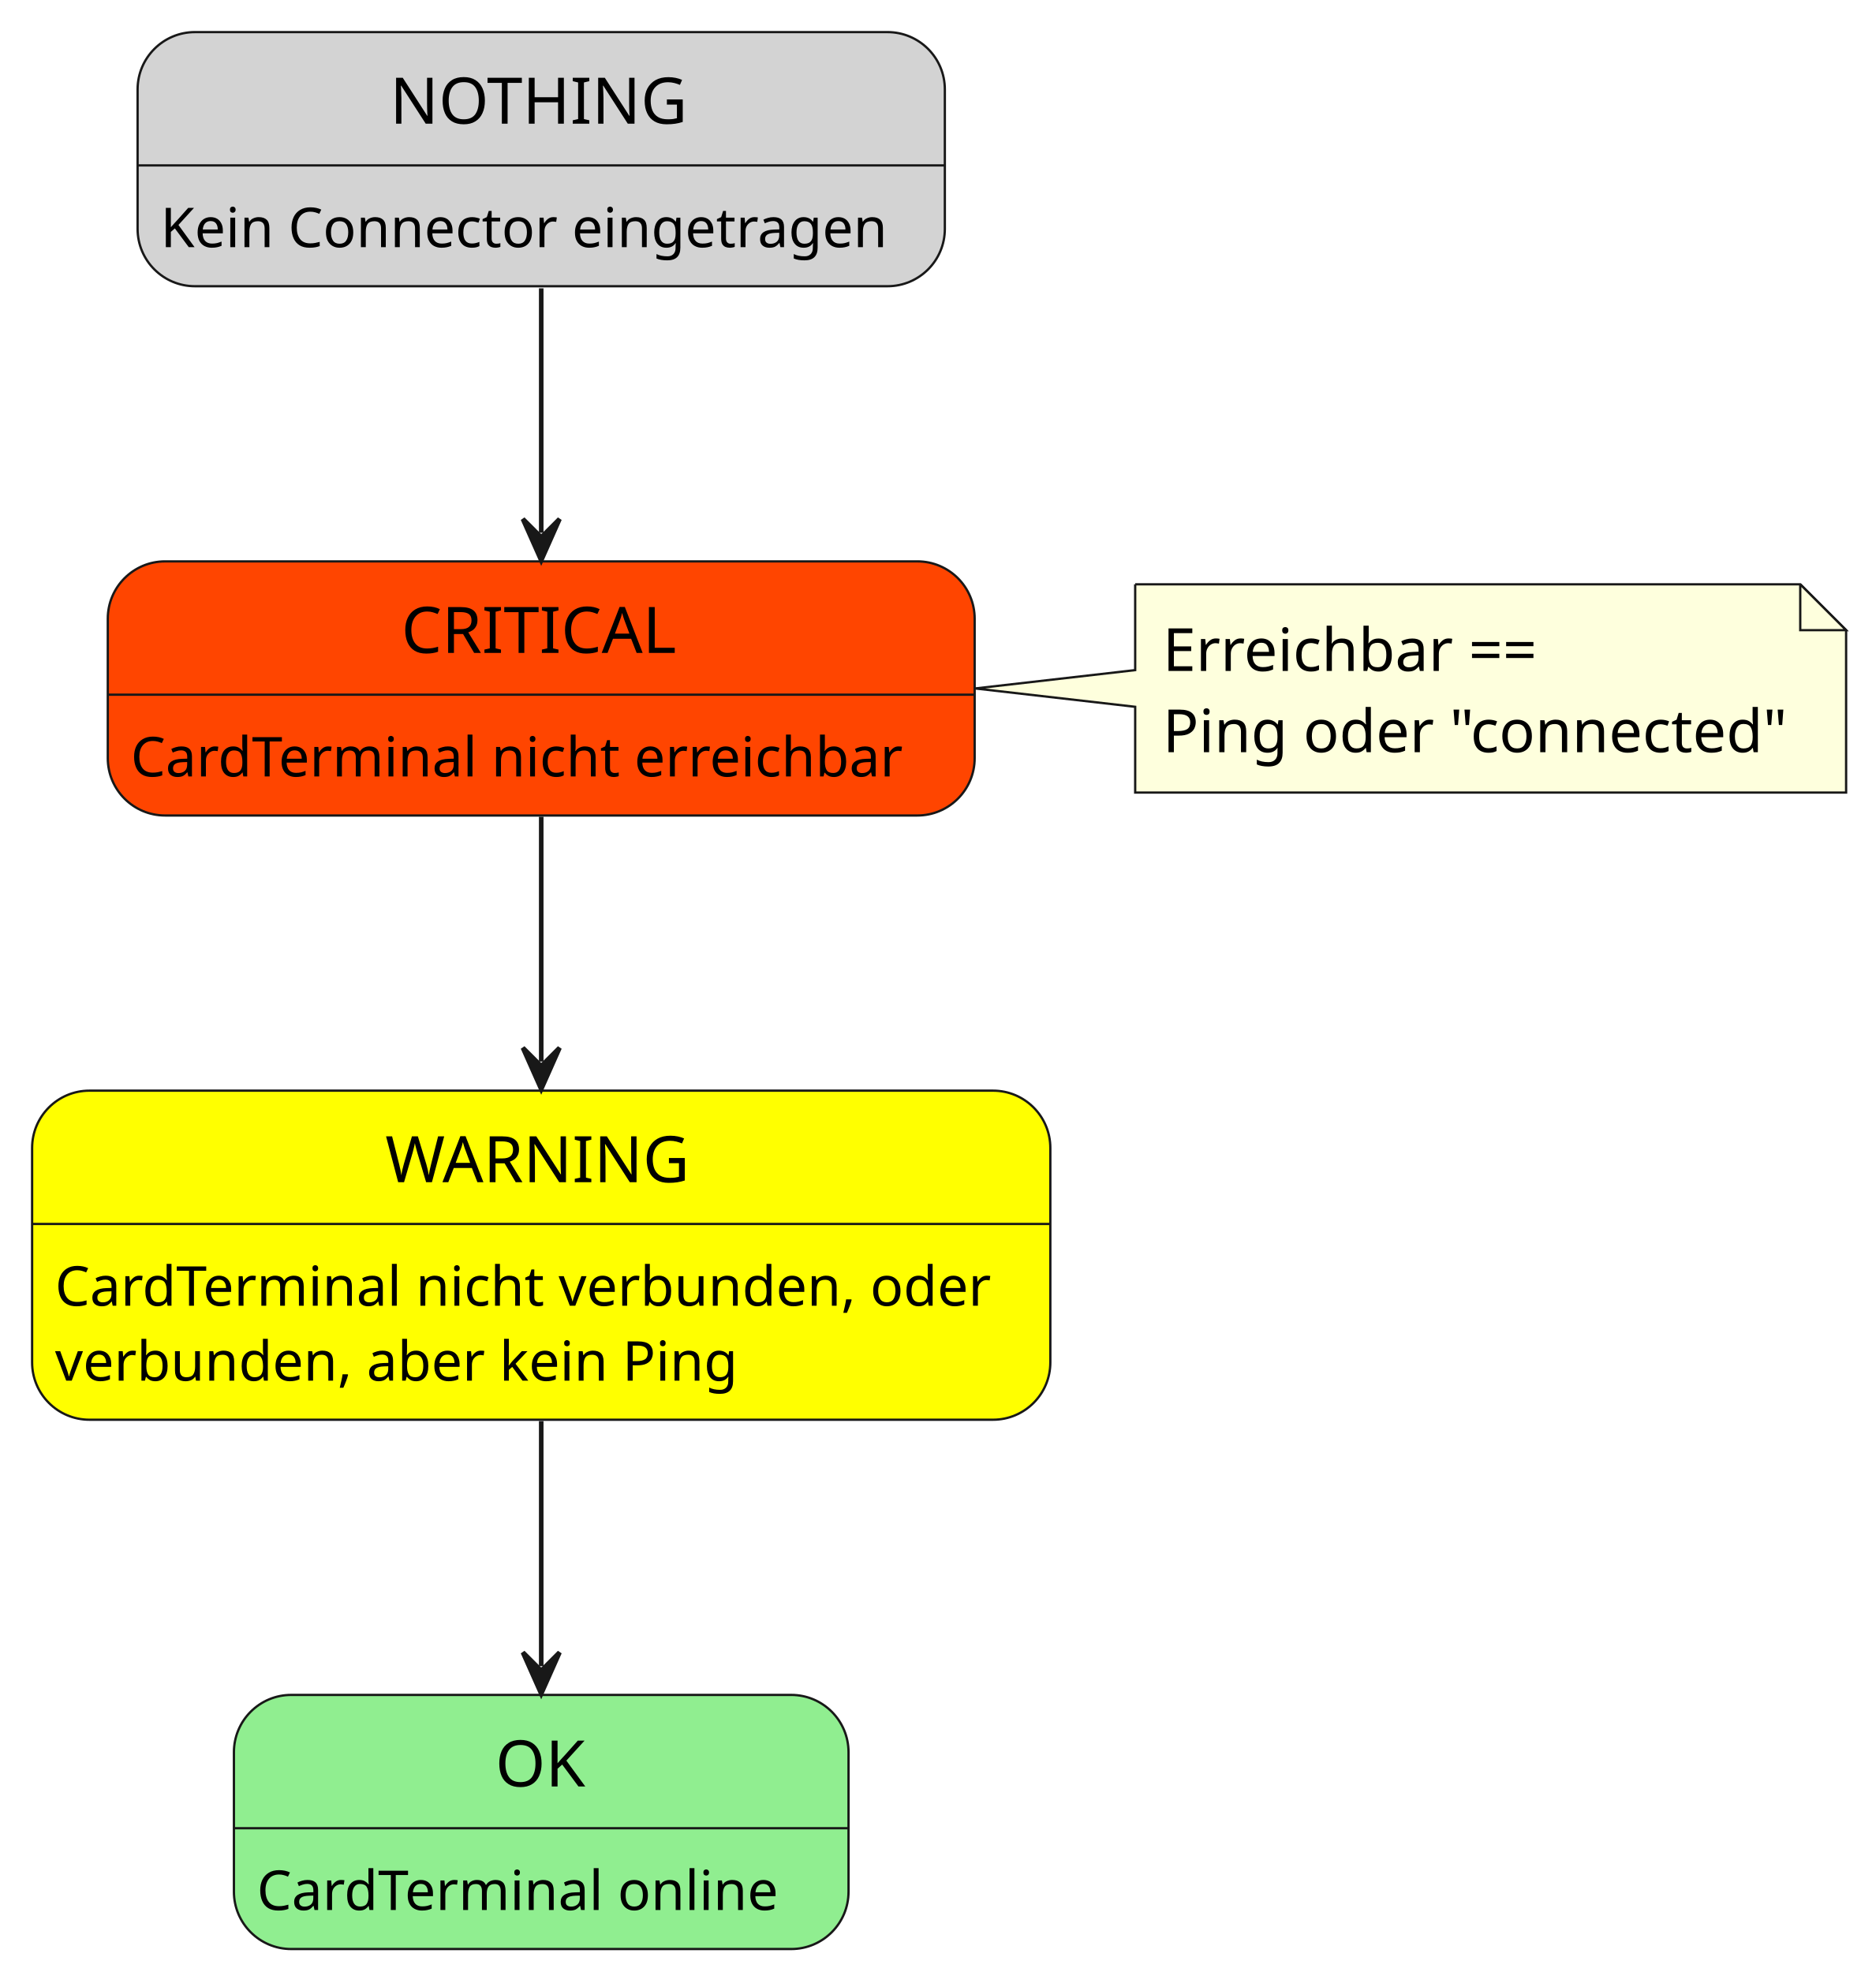
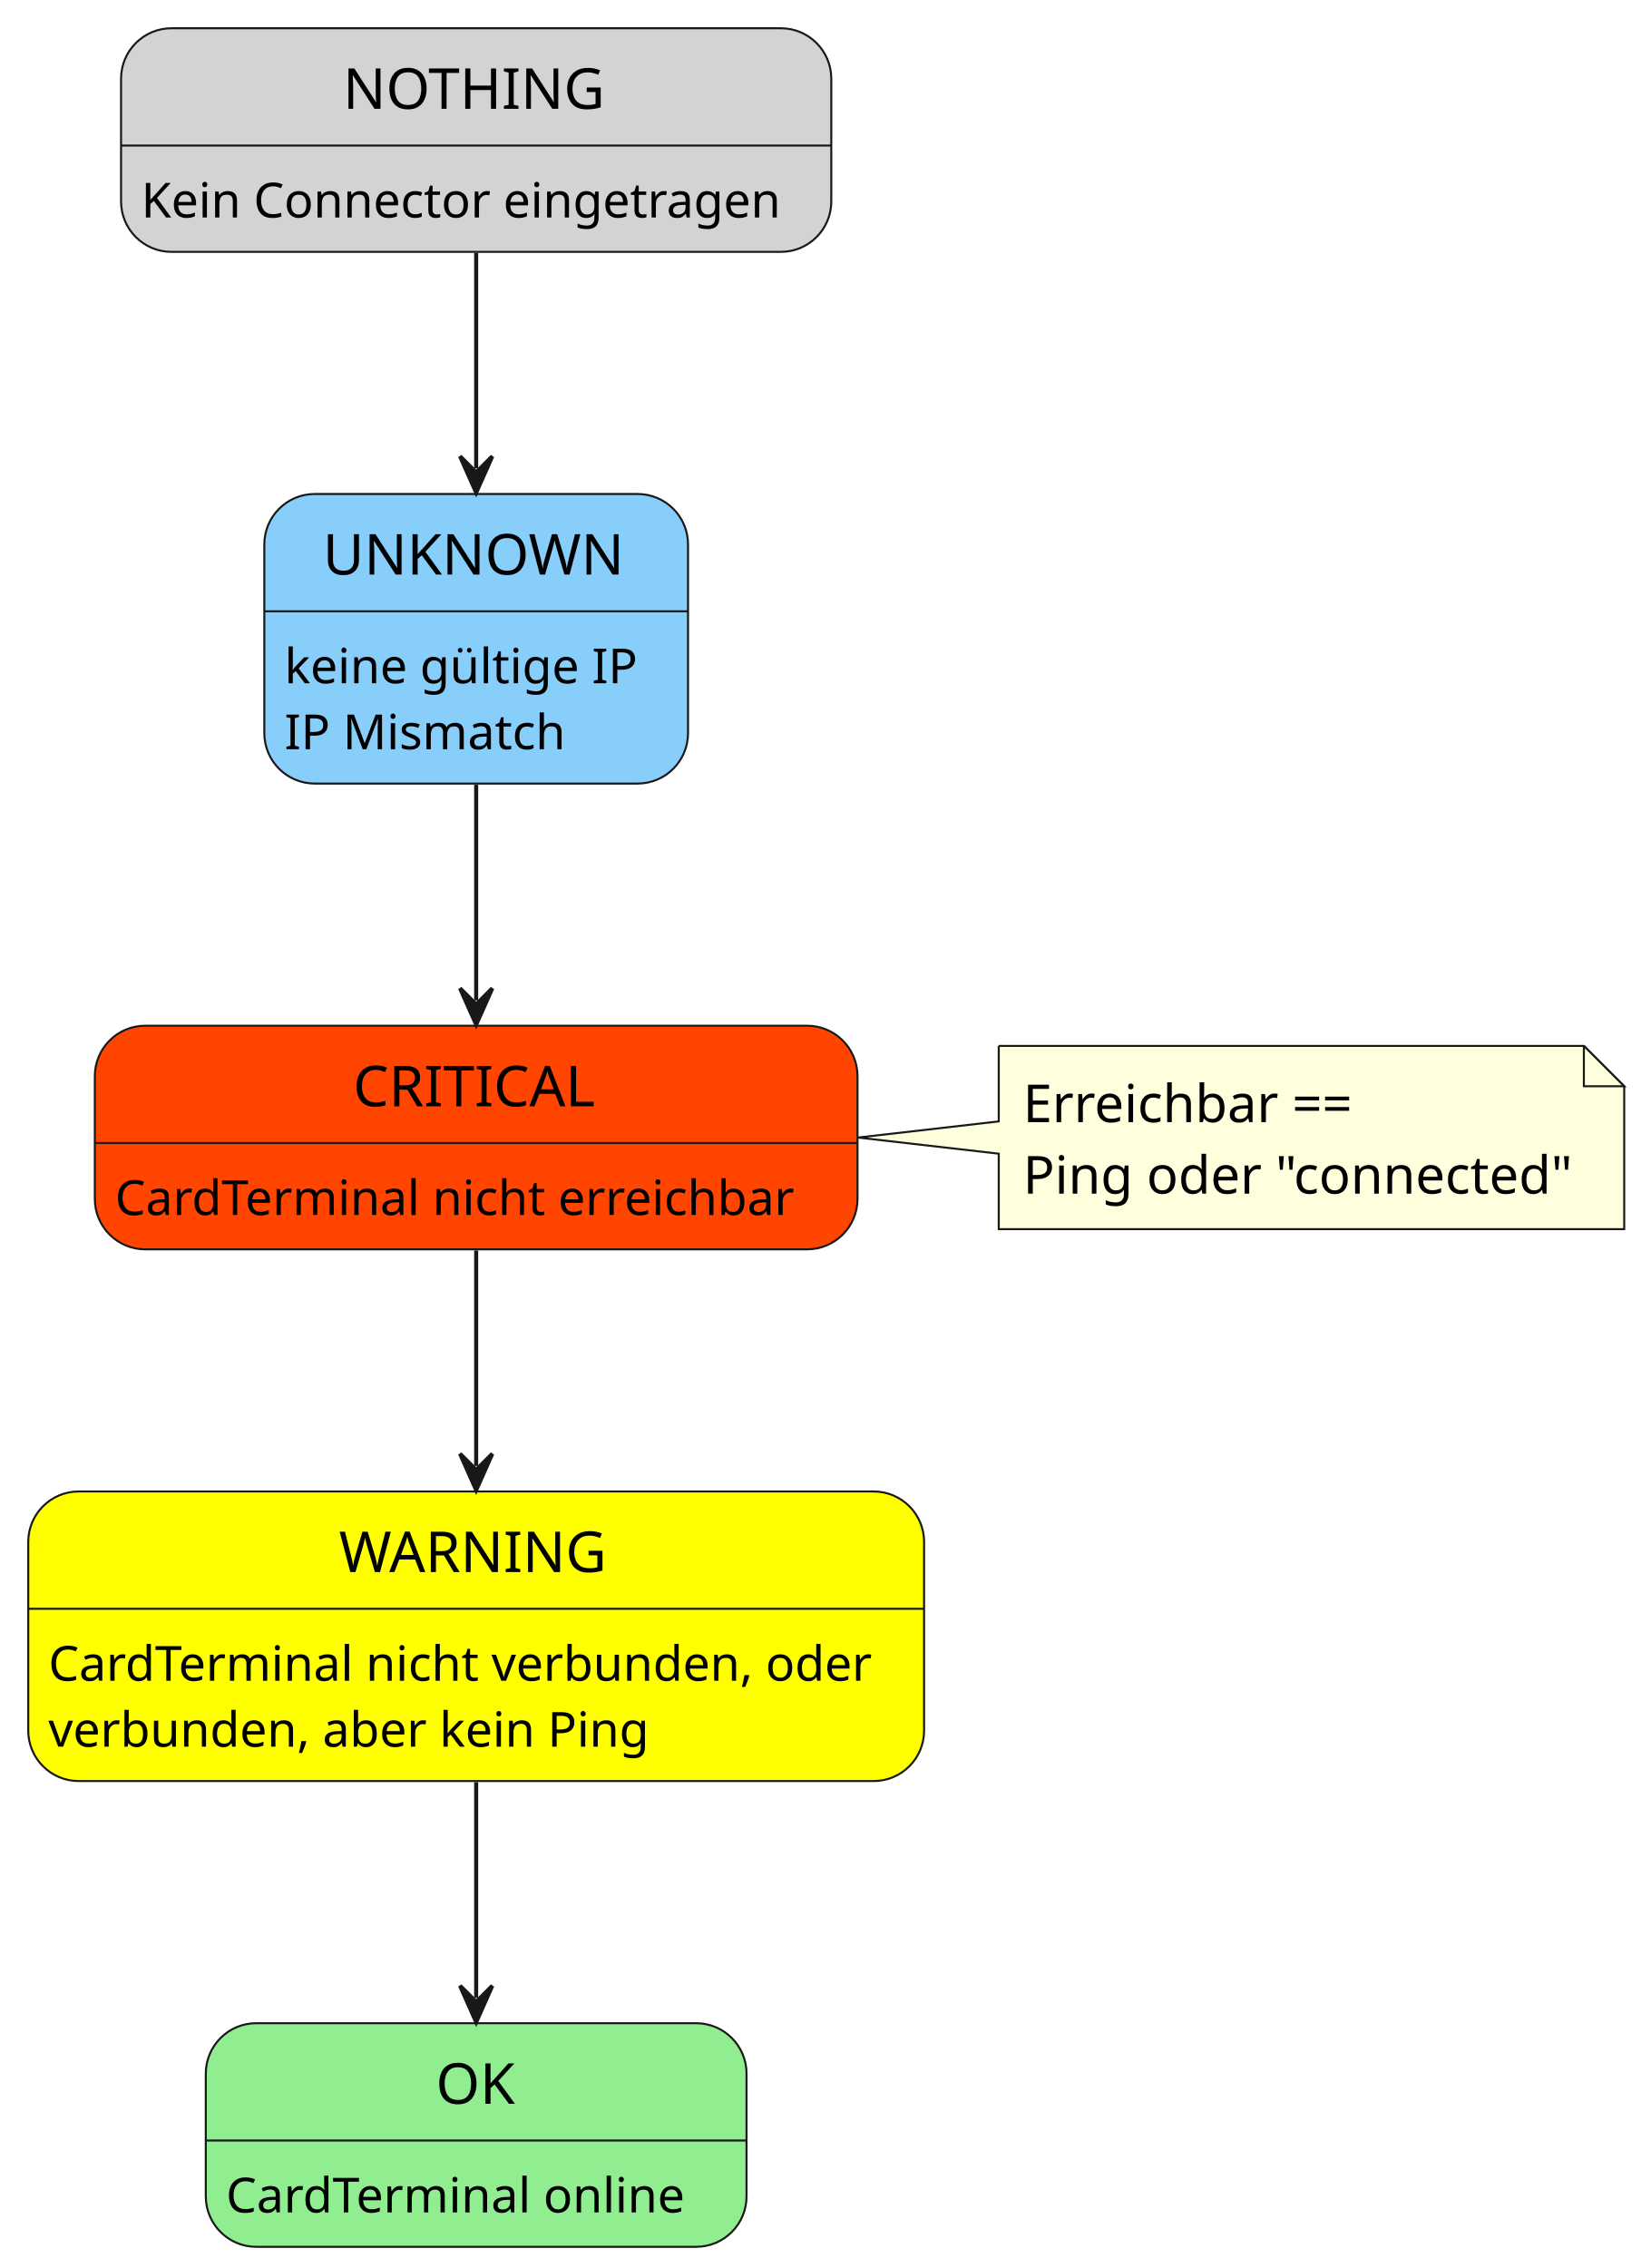
- <svg xmlns="http://www.w3.org/2000/svg" contentStyleType="text/css" height="430px" preserveAspectRatio="none" style="width:409px;height:430px;background:#FFFFFF;" version="1.1" viewBox="0 0 409 430" width="409px" zoomAndPan="magnify">
+ <svg xmlns="http://www.w3.org/2000/svg" contentStyleType="text/css" height="562px" preserveAspectRatio="none" style="width:409px;height:562px;background:#FFFFFF;" version="1.1" viewBox="0 0 409 562" width="409px" zoomAndPan="magnify">
  <defs />
  <g>
    <g id="OK">
-       <rect fill="#90EE90" height="55.412" rx="12.5" ry="12.5" style="stroke:#181818;stroke-width:0.5;" width="134" x="51" y="369.58" />
-       <line style="stroke:#181818;stroke-width:0.5;" x1="51" x2="185" y1="398.648" y2="398.648" />
-       <text fill="#000000" font-family="sans-serif" font-size="14" lengthAdjust="spacing" textLength="20" x="108" y="389.546">OK</text>
-       <text fill="#000000" font-family="sans-serif" font-size="12" lengthAdjust="spacing" textLength="114" x="56" y="416.476">CardTerminal online</text>
+       <rect fill="#90EE90" height="55.412" rx="12.5" ry="12.5" style="stroke:#181818;stroke-width:0.5;" width="134" x="51" y="501.34" />
+       <line style="stroke:#181818;stroke-width:0.5;" x1="51" x2="185" y1="530.408" y2="530.408" />
+       <text fill="#000000" font-family="sans-serif" font-size="14" lengthAdjust="spacing" textLength="20" x="108" y="521.306">OK</text>
+       <text fill="#000000" font-family="sans-serif" font-size="12" lengthAdjust="spacing" textLength="114" x="56" y="548.236">CardTerminal online</text>
    </g>
    <g id="WARNING">
-       <rect fill="#FFFF00" height="71.756" rx="12.5" ry="12.5" style="stroke:#181818;stroke-width:0.5;" width="222" x="7" y="237.82" />
-       <line style="stroke:#181818;stroke-width:0.5;" x1="7" x2="229" y1="266.888" y2="266.888" />
-       <text fill="#000000" font-family="sans-serif" font-size="14" lengthAdjust="spacing" textLength="68" x="84" y="257.786">WARNING</text>
-       <text fill="#000000" font-family="sans-serif" font-size="12" lengthAdjust="spacing" textLength="202" x="12" y="284.716">CardTerminal nicht verbunden, oder</text>
-       <text fill="#000000" font-family="sans-serif" font-size="12" lengthAdjust="spacing" textLength="145" x="12" y="301.06">verbunden, aber kein Ping</text>
+       <rect fill="#FFFF00" height="71.756" rx="12.5" ry="12.5" style="stroke:#181818;stroke-width:0.5;" width="222" x="7" y="369.58" />
+       <line style="stroke:#181818;stroke-width:0.5;" x1="7" x2="229" y1="398.648" y2="398.648" />
+       <text fill="#000000" font-family="sans-serif" font-size="14" lengthAdjust="spacing" textLength="68" x="84" y="389.546">WARNING</text>
+       <text fill="#000000" font-family="sans-serif" font-size="12" lengthAdjust="spacing" textLength="202" x="12" y="416.476">CardTerminal nicht verbunden, oder</text>
+       <text fill="#000000" font-family="sans-serif" font-size="12" lengthAdjust="spacing" textLength="145" x="12" y="432.82">verbunden, aber kein Ping</text>
    </g>
    <g id="CRITICAL">
-       <rect fill="#FF4500" height="55.412" rx="12.5" ry="12.5" style="stroke:#181818;stroke-width:0.5;" width="189" x="23.5" y="122.41" />
-       <line style="stroke:#181818;stroke-width:0.5;" x1="23.5" x2="212.5" y1="151.478" y2="151.478" />
-       <text fill="#000000" font-family="sans-serif" font-size="14" lengthAdjust="spacing" textLength="61" x="87.5" y="142.376">CRITICAL</text>
-       <text fill="#000000" font-family="sans-serif" font-size="12" lengthAdjust="spacing" textLength="169" x="28.5" y="169.306">CardTerminal nicht erreichbar</text>
+       <rect fill="#FF4500" height="55.412" rx="12.5" ry="12.5" style="stroke:#181818;stroke-width:0.5;" width="189" x="23.5" y="254.17" />
+       <line style="stroke:#181818;stroke-width:0.5;" x1="23.5" x2="212.5" y1="283.238" y2="283.238" />
+       <text fill="#000000" font-family="sans-serif" font-size="14" lengthAdjust="spacing" textLength="61" x="87.5" y="274.136">CRITICAL</text>
+       <text fill="#000000" font-family="sans-serif" font-size="12" lengthAdjust="spacing" textLength="169" x="28.5" y="301.066">CardTerminal nicht erreichbar</text>
    </g>
    <g id="elem_GMN5">
-       <path d="M247.5,127.41 L247.5,146.12 L212.61,150.12 L247.5,154.12 L247.5,172.822 A0,0 0 0 0 247.5,172.822 L402.5,172.822 A0,0 0 0 0 402.5,172.822 L402.5,137.41 L392.5,127.41 L247.5,127.41 A0,0 0 0 0 247.5,127.41 " fill="#FEFFDD" style="stroke:#181818;stroke-width:0.5;" />
-       <path d="M392.5,127.41 L392.5,137.41 L402.5,137.41 L392.5,127.41 " fill="#FEFFDD" style="stroke:#181818;stroke-width:0.5;" />
-       <text fill="#000000" font-family="sans-serif" font-size="13" lengthAdjust="spacing" textLength="78" x="253.5" y="146.307">Erreichbar ==</text>
-       <text fill="#000000" font-family="sans-serif" font-size="13" lengthAdjust="spacing" textLength="134" x="253.5" y="164.013">Ping oder "connected"</text>
+       <path d="M247.5,259.17 L247.5,277.88 L212.61,281.88 L247.5,285.88 L247.5,304.582 A0,0 0 0 0 247.5,304.582 L402.5,304.582 A0,0 0 0 0 402.5,304.582 L402.5,269.17 L392.5,259.17 L247.5,259.17 A0,0 0 0 0 247.5,259.17 " fill="#FEFFDD" style="stroke:#181818;stroke-width:0.5;" />
+       <path d="M392.5,259.17 L392.5,269.17 L402.5,269.17 L392.5,259.17 " fill="#FEFFDD" style="stroke:#181818;stroke-width:0.5;" />
+       <text fill="#000000" font-family="sans-serif" font-size="13" lengthAdjust="spacing" textLength="78" x="253.5" y="278.067">Erreichbar ==</text>
+       <text fill="#000000" font-family="sans-serif" font-size="13" lengthAdjust="spacing" textLength="134" x="253.5" y="295.773">Ping oder "connected"</text>
+     </g>
+     <g id="UNKNOWN">
+       <rect fill="#87CEFA" height="71.756" rx="12.5" ry="12.5" style="stroke:#181818;stroke-width:0.5;" width="105" x="65.5" y="122.41" />
+       <line style="stroke:#181818;stroke-width:0.5;" x1="65.5" x2="170.5" y1="151.478" y2="151.478" />
+       <text fill="#000000" font-family="sans-serif" font-size="14" lengthAdjust="spacing" textLength="76" x="80" y="142.376">UNKNOWN</text>
+       <text fill="#000000" font-family="sans-serif" font-size="12" lengthAdjust="spacing" textLength="85" x="70.5" y="169.306">keine gültige IP</text>
+       <text fill="#000000" font-family="sans-serif" font-size="12" lengthAdjust="spacing" textLength="69" x="70.5" y="185.65">IP Mismatch</text>
    </g>
    <g id="NOTHING">
      <rect fill="#D3D3D3" height="55.412" rx="12.5" ry="12.5" style="stroke:#181818;stroke-width:0.5;" width="176" x="30" y="7" />
      <line style="stroke:#181818;stroke-width:0.5;" x1="30" x2="206" y1="36.068" y2="36.068" />
      <text fill="#000000" font-family="sans-serif" font-size="14" lengthAdjust="spacing" textLength="66" x="85" y="26.966">NOTHING</text>
      <text fill="#000000" font-family="sans-serif" font-size="12" lengthAdjust="spacing" textLength="156" x="35" y="53.896">Kein Connector eingetragen</text>
    </g>
-     <g id="link_NOTHING_CRITICAL">
-       <path d="M118,62.87 C118,80.82 118,98.26 118,116.17 " fill="none" id="NOTHING-to-CRITICAL" style="stroke:#181818;stroke-width:1.0;" />
-       <polygon fill="#181818" points="118,122.17,122,113.17,118,117.17,114,113.17,118,122.17" style="stroke:#181818;stroke-width:1.0;" />
+     <g id="link_NOTHING_UNKNOWN">
+       <path d="M118,62.69 C118,80.18 118,97.15 118,116.07 " fill="none" id="NOTHING-to-UNKNOWN" style="stroke:#181818;stroke-width:1.0;" />
+       <polygon fill="#181818" points="118,122.07,122,113.07,118,117.07,114,113.07,118,122.07" style="stroke:#181818;stroke-width:1.0;" />
+     </g>
+     <g id="link_UNKNOWN_CRITICAL">
+       <path d="M118,194.46 C118,213.39 118,230.39 118,247.9 " fill="none" id="UNKNOWN-to-CRITICAL" style="stroke:#181818;stroke-width:1.0;" />
+       <polygon fill="#181818" points="118,253.9,122,244.9,118,248.9,114,244.9,118,253.9" style="stroke:#181818;stroke-width:1.0;" />
    </g>
    <g id="link_CRITICAL_WARNING">
-       <path d="M118,178.1 C118,195.59 118,212.55 118,231.48 " fill="none" id="CRITICAL-to-WARNING" style="stroke:#181818;stroke-width:1.0;" />
-       <polygon fill="#181818" points="118,237.48,122,228.48,118,232.48,114,228.48,118,237.48" style="stroke:#181818;stroke-width:1.0;" />
+       <path d="M118,309.86 C118,327.35 118,344.31 118,363.24 " fill="none" id="CRITICAL-to-WARNING" style="stroke:#181818;stroke-width:1.0;" />
+       <polygon fill="#181818" points="118,369.24,122,360.24,118,364.24,114,360.24,118,369.24" style="stroke:#181818;stroke-width:1.0;" />
    </g>
    <g id="link_WARNING_OK">
-       <path d="M118,309.87 C118,328.8 118,345.8 118,363.31 " fill="none" id="WARNING-to-OK" style="stroke:#181818;stroke-width:1.0;" />
-       <polygon fill="#181818" points="118,369.31,122,360.31,118,364.31,114,360.31,118,369.31" style="stroke:#181818;stroke-width:1.0;" />
+       <path d="M118,441.63 C118,460.56 118,477.56 118,495.07 " fill="none" id="WARNING-to-OK" style="stroke:#181818;stroke-width:1.0;" />
+       <polygon fill="#181818" points="118,501.07,122,492.07,118,496.07,114,492.07,118,501.07" style="stroke:#181818;stroke-width:1.0;" />
    </g>
  </g>
</svg>
